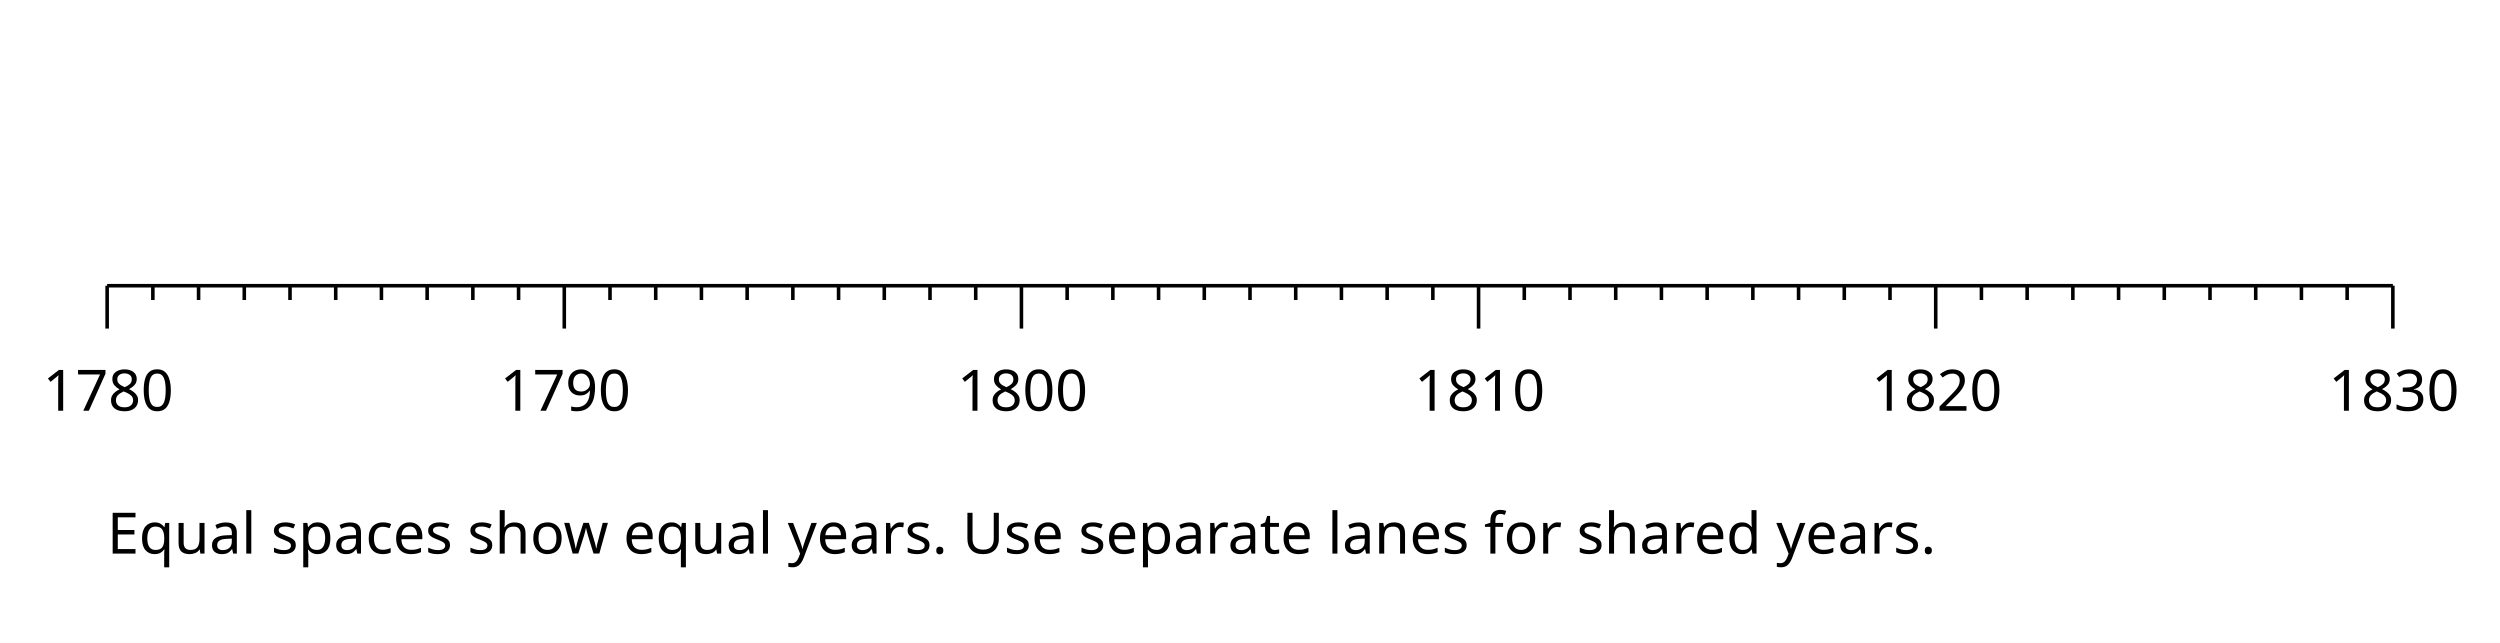
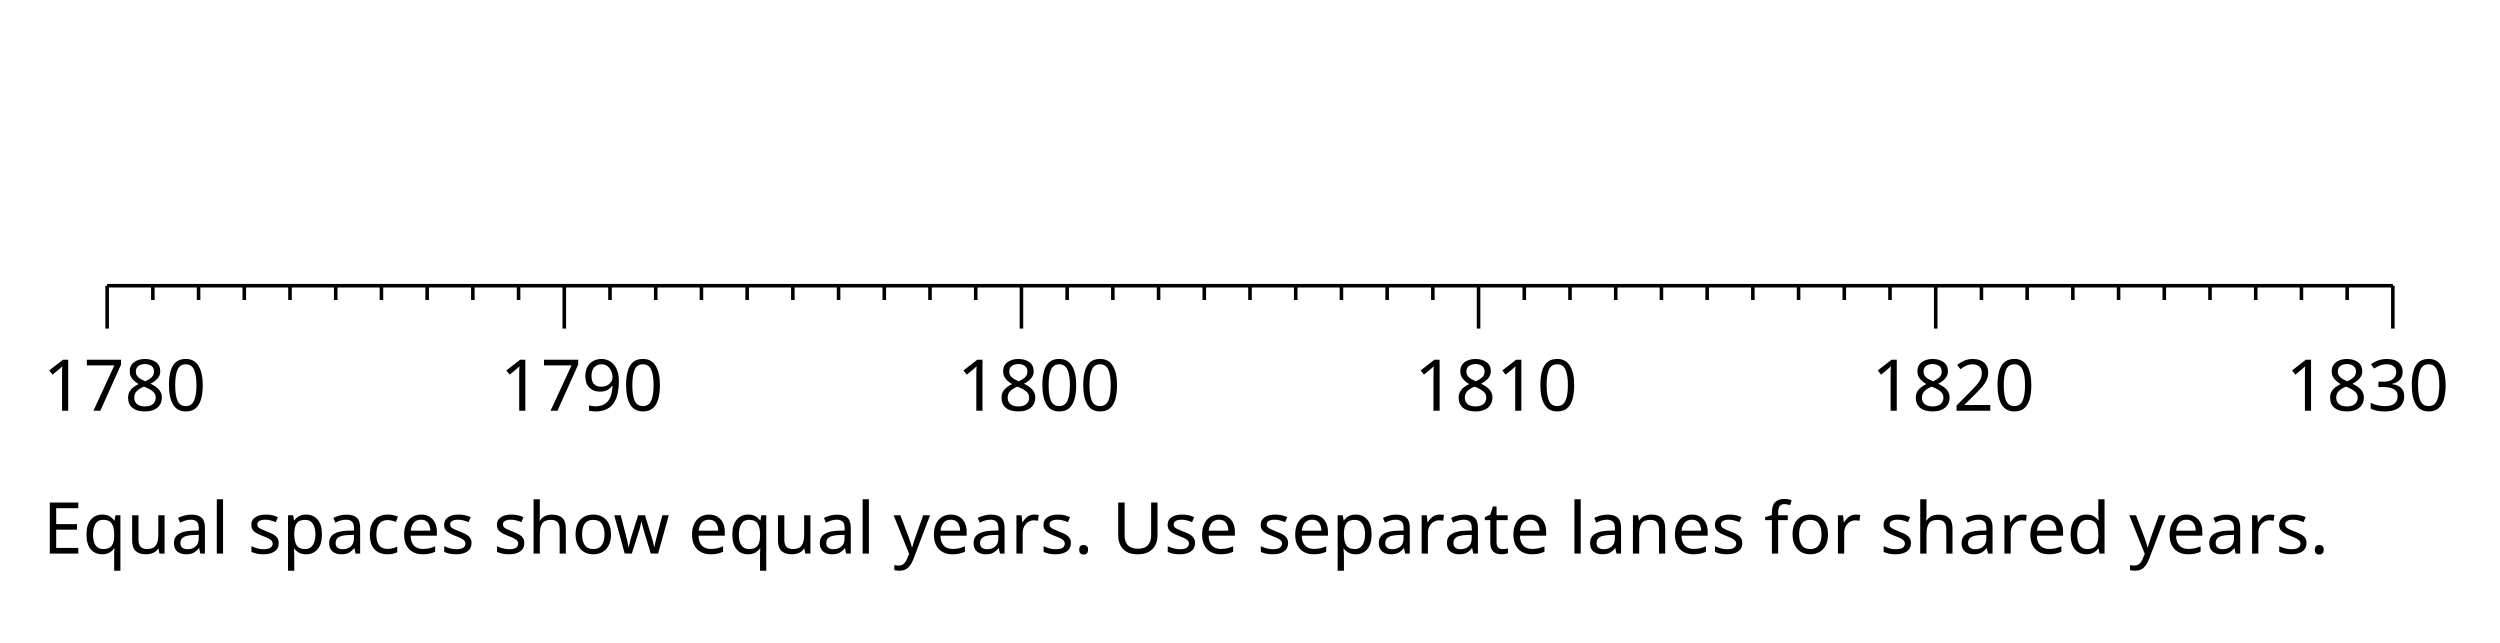
<svg xmlns="http://www.w3.org/2000/svg" width="7in" height="1.8in" viewBox="0 0 700 180">
  <rect width="700" height="180" fill="white" />
-   <style>text{font:16px sans-serif}</style>
+   <style>text{font:20px sans-serif}</style>
  <path d="M30 80H670" stroke="black" />
  <path d="M30.00 80v12" stroke="black" />
  <text x="12.00" y="115">1780</text>
  <path d="M42.80 80v4" stroke="black" />
  <path d="M55.60 80v4" stroke="black" />
  <path d="M68.40 80v4" stroke="black" />
  <path d="M81.20 80v4" stroke="black" />
  <path d="M94.00 80v4" stroke="black" />
  <path d="M106.80 80v4" stroke="black" />
  <path d="M119.60 80v4" stroke="black" />
  <path d="M132.40 80v4" stroke="black" />
  <path d="M145.20 80v4" stroke="black" />
  <path d="M158.00 80v12" stroke="black" />
  <text x="140.00" y="115">1790</text>
  <path d="M170.80 80v4" stroke="black" />
  <path d="M183.60 80v4" stroke="black" />
  <path d="M196.40 80v4" stroke="black" />
  <path d="M209.20 80v4" stroke="black" />
  <path d="M222.00 80v4" stroke="black" />
  <path d="M234.80 80v4" stroke="black" />
  <path d="M247.60 80v4" stroke="black" />
  <path d="M260.40 80v4" stroke="black" />
  <path d="M273.20 80v4" stroke="black" />
  <path d="M286.00 80v12" stroke="black" />
  <text x="268.00" y="115">1800</text>
  <path d="M298.80 80v4" stroke="black" />
  <path d="M311.60 80v4" stroke="black" />
  <path d="M324.40 80v4" stroke="black" />
  <path d="M337.20 80v4" stroke="black" />
  <path d="M350.00 80v4" stroke="black" />
  <path d="M362.80 80v4" stroke="black" />
  <path d="M375.60 80v4" stroke="black" />
  <path d="M388.40 80v4" stroke="black" />
  <path d="M401.20 80v4" stroke="black" />
  <path d="M414.00 80v12" stroke="black" />
  <text x="396.00" y="115">1810</text>
  <path d="M426.80 80v4" stroke="black" />
  <path d="M439.60 80v4" stroke="black" />
  <path d="M452.40 80v4" stroke="black" />
  <path d="M465.20 80v4" stroke="black" />
  <path d="M478.00 80v4" stroke="black" />
  <path d="M490.80 80v4" stroke="black" />
  <path d="M503.60 80v4" stroke="black" />
  <path d="M516.40 80v4" stroke="black" />
  <path d="M529.20 80v4" stroke="black" />
  <path d="M542.00 80v12" stroke="black" />
  <text x="524.00" y="115">1820</text>
  <path d="M554.80 80v4" stroke="black" />
  <path d="M567.60 80v4" stroke="black" />
  <path d="M580.40 80v4" stroke="black" />
  <path d="M593.20 80v4" stroke="black" />
  <path d="M606.00 80v4" stroke="black" />
  <path d="M618.80 80v4" stroke="black" />
  <path d="M631.60 80v4" stroke="black" />
  <path d="M644.40 80v4" stroke="black" />
  <path d="M657.20 80v4" stroke="black" />
  <path d="M670.00 80v12" stroke="black" />
-   <text x="652.00" y="115">1830</text>
-   <text x="30" y="155">Equal spaces show equal years. Use separate lanes for shared years.</text>
+   <text x="640.0" y="115">1830</text>
+   <text x="12.0" y="155">Equal spaces show equal years. Use separate lanes for shared years.</text>
</svg>
